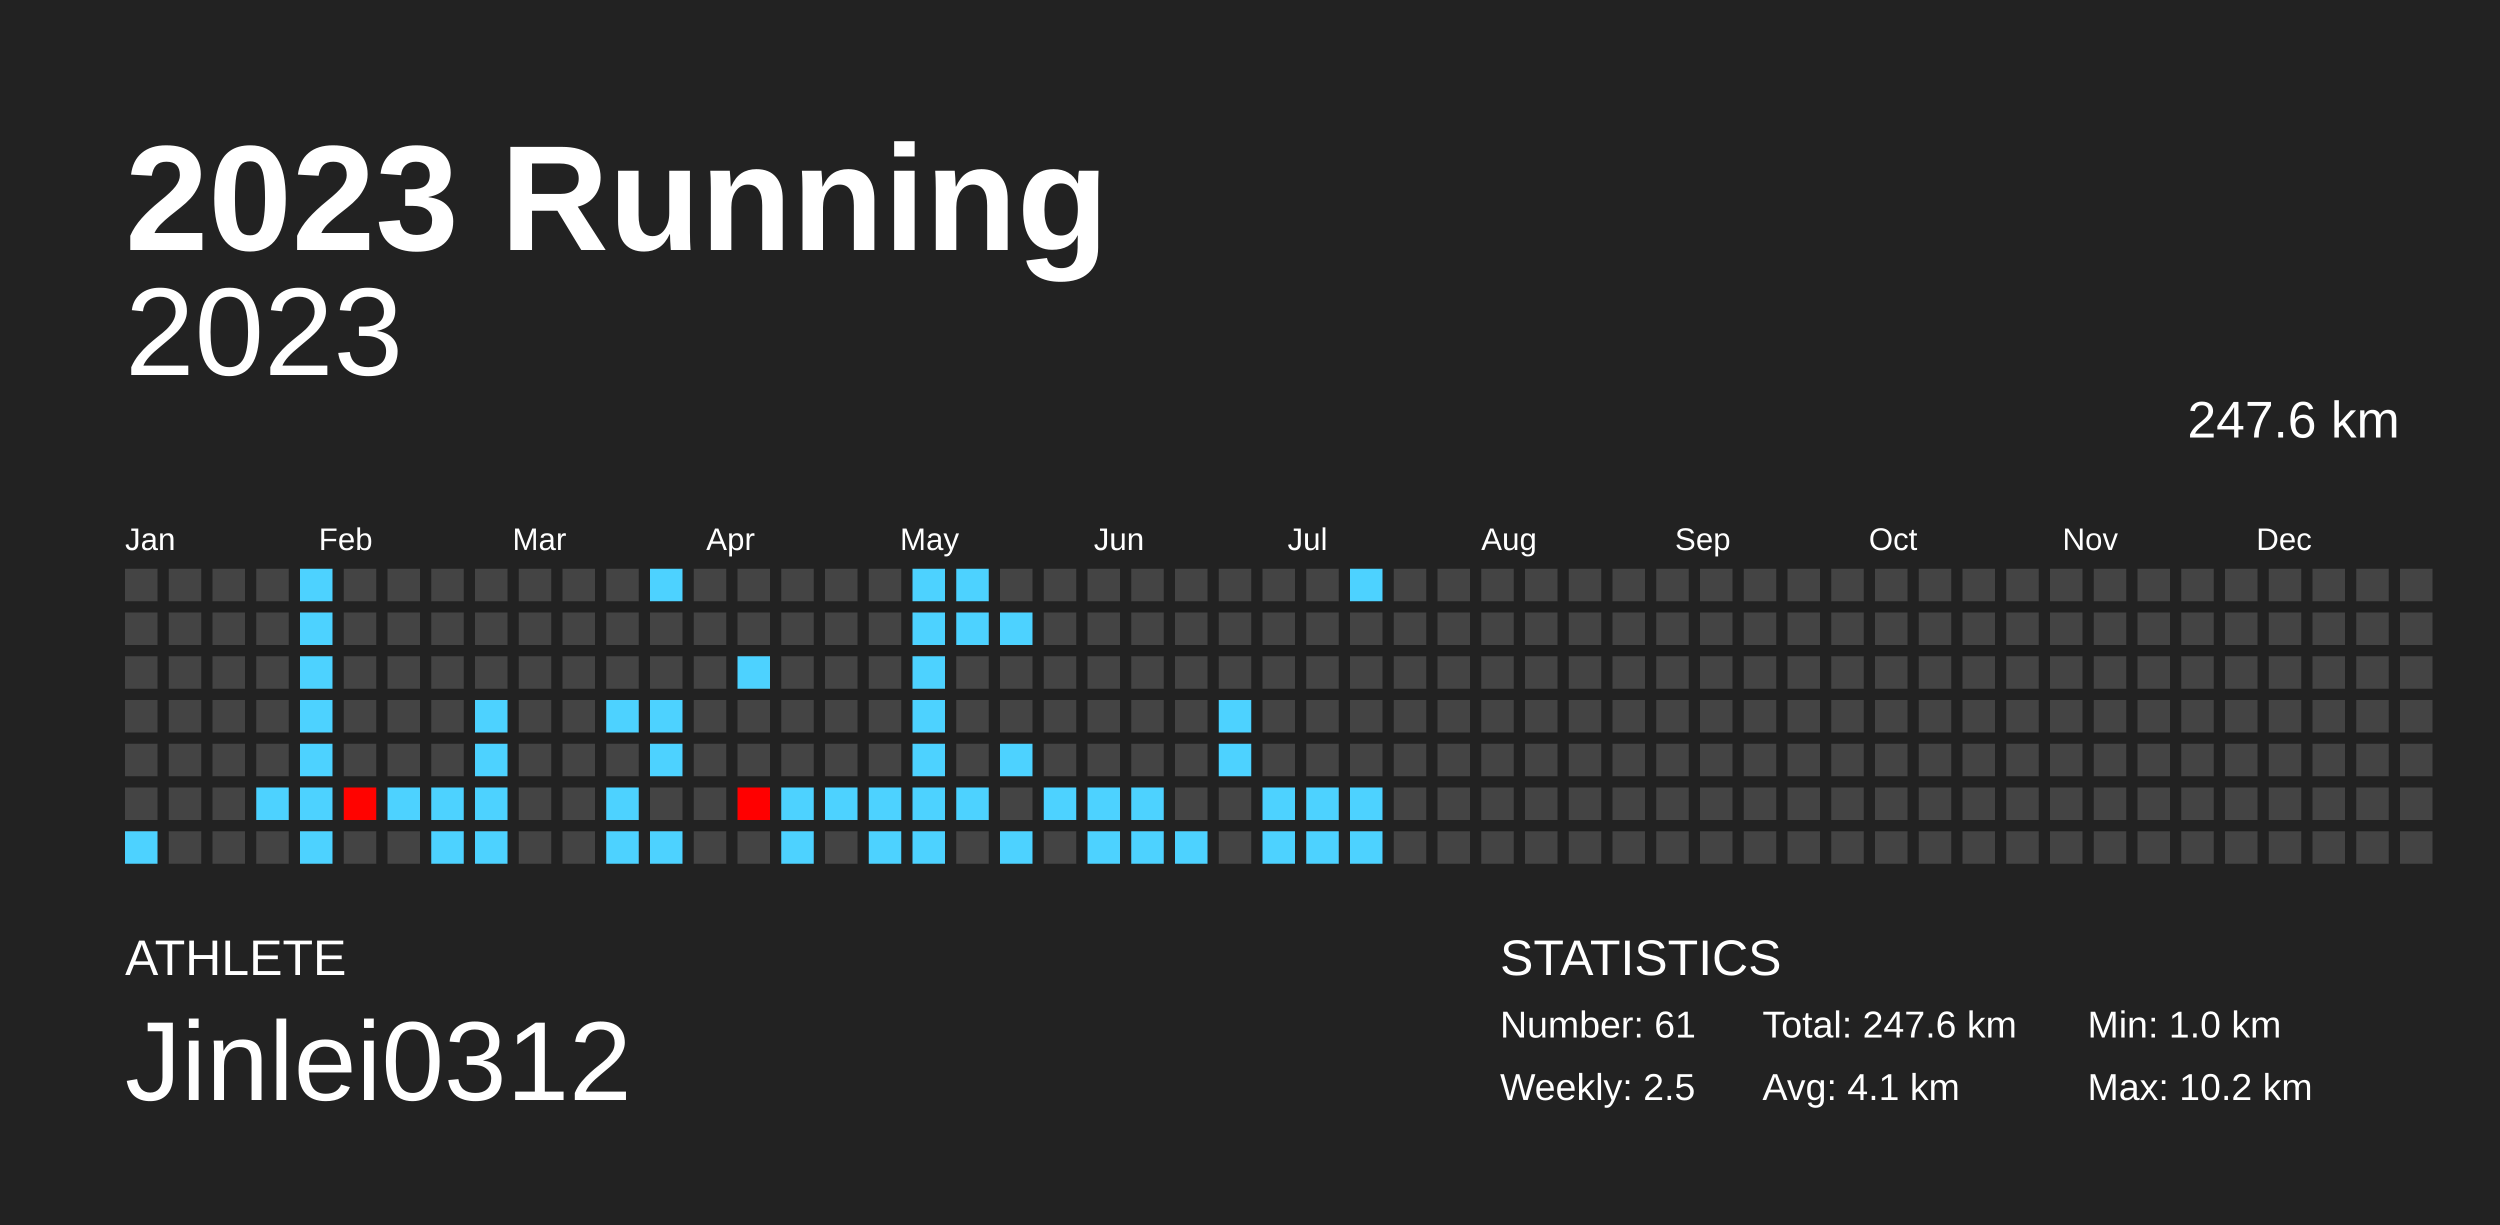
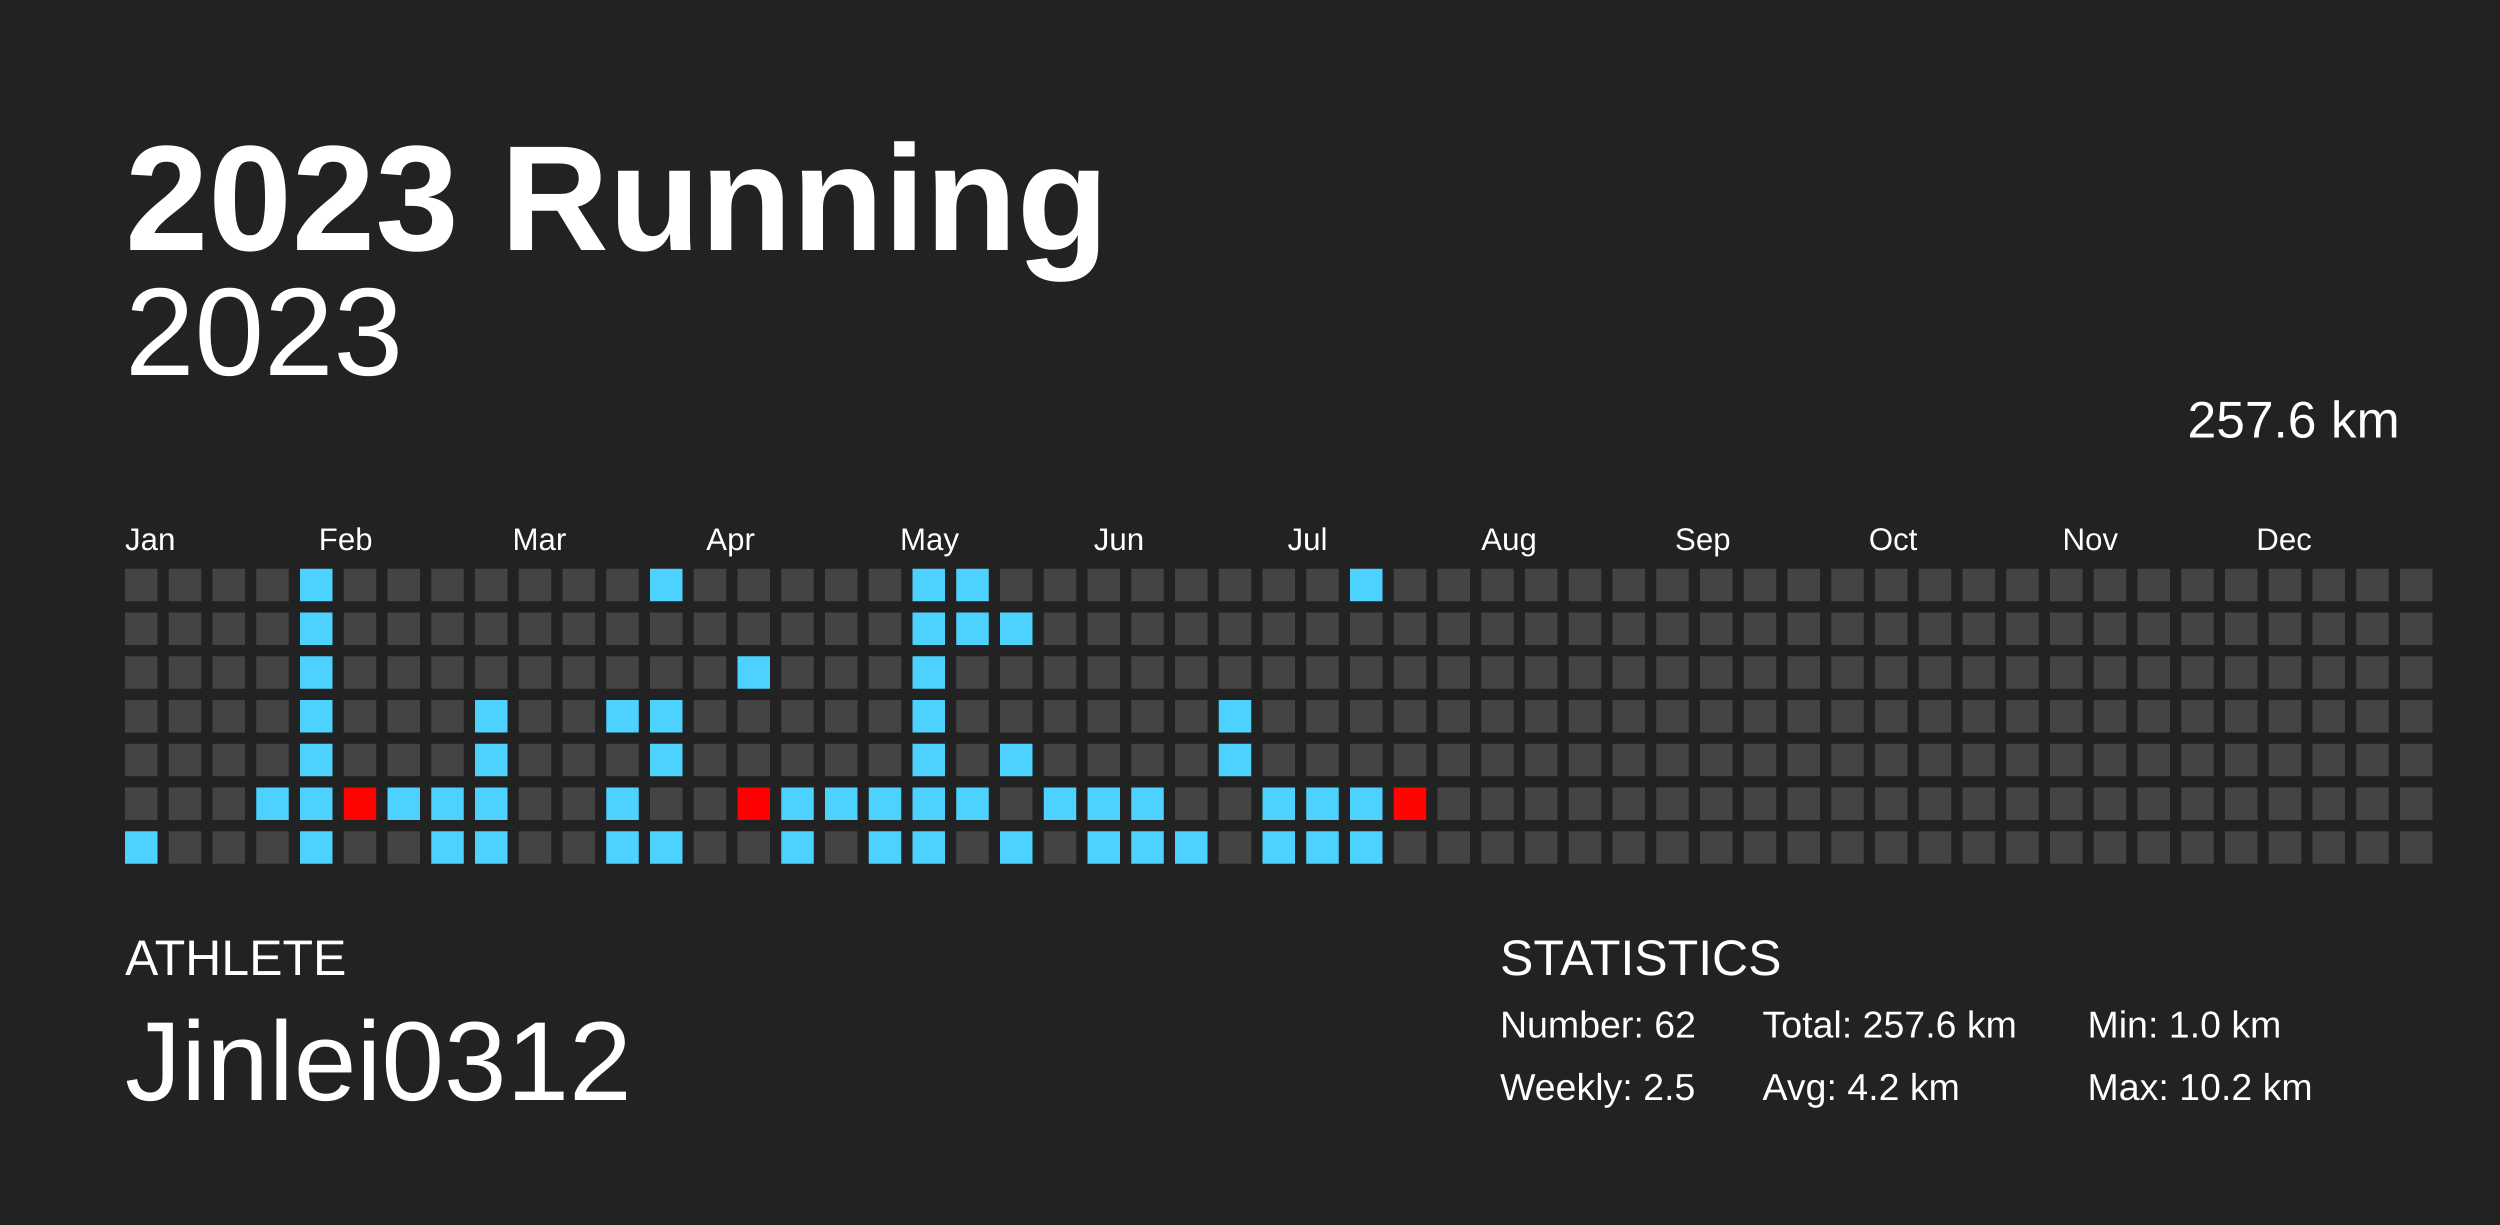
<svg xmlns="http://www.w3.org/2000/svg" baseProfile="full" height="98mm" version="1.1" viewBox="0,0,200,98" width="200mm">
  <defs />
  <rect fill="#222222" height="98" width="200" x="0" y="0" />
  <text fill="#FFFFFF" style="font-size:12px; font-family:Arial; font-weight:bold;" x="10" y="20">2023 Running</text>
  <text fill="#FFFFFF" style="font-size:4px; font-family:Arial" x="10" y="78">ATHLETE</text>
  <text fill="#FFFFFF" style="font-size:9px; font-family:Arial" x="10" y="88">Jinlei0312</text>
  <text fill="#FFFFFF" style="font-size:4px; font-family:Arial" x="120" y="78">STATISTICS</text>
-   <text fill="#FFFFFF" style="font-size:3px; font-family:Arial" x="120" y="83">Number: 61</text>
+   <text fill="#FFFFFF" style="font-size:3px; font-family:Arial" x="120" y="83">Number: 62</text>
  <text fill="#FFFFFF" style="font-size:3px; font-family:Arial" x="120" y="88">Weekly: 2.5</text>
-   <text fill="#FFFFFF" style="font-size:3px; font-family:Arial" x="141" y="83">Total: 247.6 km</text>
-   <text fill="#FFFFFF" style="font-size:3px; font-family:Arial" x="141" y="88">Avg: 4.1 km</text>
+   <text fill="#FFFFFF" style="font-size:3px; font-family:Arial" x="141" y="83">Total: 257.6 km</text>
+   <text fill="#FFFFFF" style="font-size:3px; font-family:Arial" x="141" y="88">Avg: 4.2 km</text>
  <text fill="#FFFFFF" style="font-size:3px; font-family:Arial" x="167" y="83">Min: 1.0 km</text>
  <text fill="#FFFFFF" style="font-size:3px; font-family:Arial" x="167" y="88">Max: 10.2 km</text>
  <text alignment-baseline="hanging" fill="#FFFFFF" style="font-size:10.0px; font-family:Arial;" x="10" y="30">2023</text>
-   <text alignment-baseline="hanging" fill="#FFFFFF" style="font-size:4.125px; font-family:Arial;" x="175" y="35">247.6 km</text>
+   <text alignment-baseline="hanging" fill="#FFFFFF" style="font-size:4.125px; font-family:Arial;" x="175" y="35">257.6 km</text>
  <text fill="#FFFFFF" style="font-size:2.5px; font-family:Arial" x="10.0" y="44">Jan</text>
  <text fill="#FFFFFF" style="font-size:2.5px; font-family:Arial" x="25.5" y="44">Feb</text>
  <text fill="#FFFFFF" style="font-size:2.5px; font-family:Arial" x="41.0" y="44">Mar</text>
  <text fill="#FFFFFF" style="font-size:2.5px; font-family:Arial" x="56.5" y="44">Apr</text>
  <text fill="#FFFFFF" style="font-size:2.5px; font-family:Arial" x="72.0" y="44">May</text>
  <text fill="#FFFFFF" style="font-size:2.5px; font-family:Arial" x="87.5" y="44">Jun</text>
  <text fill="#FFFFFF" style="font-size:2.5px; font-family:Arial" x="103.0" y="44">Jul</text>
  <text fill="#FFFFFF" style="font-size:2.5px; font-family:Arial" x="118.5" y="44">Aug</text>
  <text fill="#FFFFFF" style="font-size:2.5px; font-family:Arial" x="134.0" y="44">Sep</text>
  <text fill="#FFFFFF" style="font-size:2.5px; font-family:Arial" x="149.5" y="44">Oct</text>
  <text fill="#FFFFFF" style="font-size:2.5px; font-family:Arial" x="165.0" y="44">Nov</text>
  <text fill="#FFFFFF" style="font-size:2.5px; font-family:Arial" x="180.5" y="44">Dec</text>
  <rect fill="#444444" height="2.6" width="2.6" x="10.0" y="45.5" />
  <rect fill="#444444" height="2.6" width="2.6" x="10.0" y="49.0" />
  <rect fill="#444444" height="2.6" width="2.6" x="10.0" y="52.5" />
  <rect fill="#444444" height="2.6" width="2.6" x="10.0" y="56.0" />
  <rect fill="#444444" height="2.6" width="2.6" x="10.0" y="59.5" />
  <rect fill="#444444" height="2.6" width="2.6" x="10.0" y="63.0" />
  <rect fill="#4dd2ff" height="2.6" width="2.6" x="10.0" y="66.5" />
  <rect fill="#444444" height="2.6" width="2.6" x="13.5" y="45.5" />
  <rect fill="#444444" height="2.6" width="2.6" x="13.5" y="49.0" />
  <rect fill="#444444" height="2.6" width="2.6" x="13.5" y="52.5" />
  <rect fill="#444444" height="2.6" width="2.6" x="13.5" y="56.0" />
  <rect fill="#444444" height="2.6" width="2.6" x="13.5" y="59.5" />
  <rect fill="#444444" height="2.6" width="2.6" x="13.5" y="63.0" />
  <rect fill="#444444" height="2.6" width="2.6" x="13.5" y="66.5" />
  <rect fill="#444444" height="2.6" width="2.6" x="17.0" y="45.5" />
  <rect fill="#444444" height="2.6" width="2.6" x="17.0" y="49.0" />
  <rect fill="#444444" height="2.6" width="2.6" x="17.0" y="52.5" />
  <rect fill="#444444" height="2.6" width="2.6" x="17.0" y="56.0" />
  <rect fill="#444444" height="2.6" width="2.6" x="17.0" y="59.5" />
  <rect fill="#444444" height="2.6" width="2.6" x="17.0" y="63.0" />
  <rect fill="#444444" height="2.6" width="2.6" x="17.0" y="66.5" />
  <rect fill="#444444" height="2.6" width="2.6" x="20.5" y="45.5" />
  <rect fill="#444444" height="2.6" width="2.6" x="20.5" y="49.0" />
  <rect fill="#444444" height="2.6" width="2.6" x="20.5" y="52.5" />
  <rect fill="#444444" height="2.6" width="2.6" x="20.5" y="56.0" />
  <rect fill="#444444" height="2.6" width="2.6" x="20.5" y="59.5" />
  <rect fill="#4dd2ff" height="2.6" width="2.6" x="20.5" y="63.0" />
  <rect fill="#444444" height="2.6" width="2.6" x="20.5" y="66.5" />
  <rect fill="#4dd2ff" height="2.6" width="2.6" x="24.0" y="45.5" />
  <rect fill="#4dd2ff" height="2.6" width="2.6" x="24.0" y="49.0" />
  <rect fill="#4dd2ff" height="2.6" width="2.6" x="24.0" y="52.5" />
  <rect fill="#4dd2ff" height="2.6" width="2.6" x="24.0" y="56.0" />
  <rect fill="#4dd2ff" height="2.6" width="2.6" x="24.0" y="59.5" />
  <rect fill="#4dd2ff" height="2.6" width="2.6" x="24.0" y="63.0" />
  <rect fill="#4dd2ff" height="2.6" width="2.6" x="24.0" y="66.5" />
  <rect fill="#444444" height="2.6" width="2.6" x="27.5" y="45.5" />
  <rect fill="#444444" height="2.6" width="2.6" x="27.5" y="49.0" />
  <rect fill="#444444" height="2.6" width="2.6" x="27.5" y="52.5" />
  <rect fill="#444444" height="2.6" width="2.6" x="27.5" y="56.0" />
  <rect fill="#444444" height="2.6" width="2.6" x="27.5" y="59.5" />
  <rect fill="#ff0300" height="2.6" width="2.6" x="27.5" y="63.0" />
  <rect fill="#444444" height="2.6" width="2.6" x="27.5" y="66.5" />
  <rect fill="#444444" height="2.6" width="2.6" x="31.0" y="45.5" />
  <rect fill="#444444" height="2.6" width="2.6" x="31.0" y="49.0" />
  <rect fill="#444444" height="2.6" width="2.6" x="31.0" y="52.5" />
  <rect fill="#444444" height="2.6" width="2.6" x="31.0" y="56.0" />
  <rect fill="#444444" height="2.6" width="2.6" x="31.0" y="59.5" />
  <rect fill="#4dd2ff" height="2.6" width="2.6" x="31.0" y="63.0" />
  <rect fill="#444444" height="2.6" width="2.6" x="31.0" y="66.5" />
  <rect fill="#444444" height="2.6" width="2.6" x="34.5" y="45.5" />
  <rect fill="#444444" height="2.6" width="2.6" x="34.5" y="49.0" />
  <rect fill="#444444" height="2.6" width="2.6" x="34.5" y="52.5" />
  <rect fill="#444444" height="2.6" width="2.6" x="34.5" y="56.0" />
  <rect fill="#444444" height="2.6" width="2.6" x="34.5" y="59.5" />
  <rect fill="#4dd2ff" height="2.6" width="2.6" x="34.5" y="63.0" />
  <rect fill="#4dd2ff" height="2.6" width="2.6" x="34.5" y="66.5" />
  <rect fill="#444444" height="2.6" width="2.6" x="38.0" y="45.5" />
  <rect fill="#444444" height="2.6" width="2.6" x="38.0" y="49.0" />
  <rect fill="#444444" height="2.6" width="2.6" x="38.0" y="52.5" />
  <rect fill="#4dd2ff" height="2.6" width="2.6" x="38.0" y="56.0" />
  <rect fill="#4dd2ff" height="2.6" width="2.6" x="38.0" y="59.5" />
  <rect fill="#4dd2ff" height="2.6" width="2.6" x="38.0" y="63.0" />
  <rect fill="#4dd2ff" height="2.6" width="2.6" x="38.0" y="66.5" />
  <rect fill="#444444" height="2.6" width="2.6" x="41.5" y="45.5" />
  <rect fill="#444444" height="2.6" width="2.6" x="41.5" y="49.0" />
  <rect fill="#444444" height="2.6" width="2.6" x="41.5" y="52.5" />
  <rect fill="#444444" height="2.6" width="2.6" x="41.5" y="56.0" />
  <rect fill="#444444" height="2.6" width="2.6" x="41.5" y="59.5" />
  <rect fill="#444444" height="2.6" width="2.6" x="41.5" y="63.0" />
  <rect fill="#444444" height="2.6" width="2.6" x="41.5" y="66.5" />
  <rect fill="#444444" height="2.6" width="2.6" x="45.0" y="45.5" />
  <rect fill="#444444" height="2.6" width="2.6" x="45.0" y="49.0" />
  <rect fill="#444444" height="2.6" width="2.6" x="45.0" y="52.5" />
  <rect fill="#444444" height="2.6" width="2.6" x="45.0" y="56.0" />
  <rect fill="#444444" height="2.6" width="2.6" x="45.0" y="59.5" />
  <rect fill="#444444" height="2.6" width="2.6" x="45.0" y="63.0" />
  <rect fill="#444444" height="2.6" width="2.6" x="45.0" y="66.5" />
  <rect fill="#444444" height="2.6" width="2.6" x="48.5" y="45.5" />
  <rect fill="#444444" height="2.6" width="2.6" x="48.5" y="49.0" />
  <rect fill="#444444" height="2.6" width="2.6" x="48.5" y="52.5" />
  <rect fill="#4dd2ff" height="2.6" width="2.6" x="48.5" y="56.0" />
  <rect fill="#444444" height="2.6" width="2.6" x="48.5" y="59.5" />
  <rect fill="#4dd2ff" height="2.6" width="2.6" x="48.5" y="63.0" />
  <rect fill="#4dd2ff" height="2.6" width="2.6" x="48.5" y="66.5" />
  <rect fill="#4dd2ff" height="2.6" width="2.6" x="52.0" y="45.5" />
  <rect fill="#444444" height="2.6" width="2.6" x="52.0" y="49.0" />
  <rect fill="#444444" height="2.6" width="2.6" x="52.0" y="52.5" />
  <rect fill="#4dd2ff" height="2.6" width="2.6" x="52.0" y="56.0" />
  <rect fill="#4dd2ff" height="2.6" width="2.6" x="52.0" y="59.5" />
  <rect fill="#444444" height="2.6" width="2.6" x="52.0" y="63.0" />
  <rect fill="#4dd2ff" height="2.6" width="2.6" x="52.0" y="66.5" />
  <rect fill="#444444" height="2.6" width="2.6" x="55.5" y="45.5" />
  <rect fill="#444444" height="2.6" width="2.6" x="55.5" y="49.0" />
  <rect fill="#444444" height="2.6" width="2.6" x="55.5" y="52.5" />
  <rect fill="#444444" height="2.6" width="2.6" x="55.5" y="56.0" />
  <rect fill="#444444" height="2.6" width="2.6" x="55.5" y="59.5" />
  <rect fill="#444444" height="2.6" width="2.6" x="55.5" y="63.0" />
  <rect fill="#444444" height="2.6" width="2.6" x="55.5" y="66.5" />
  <rect fill="#444444" height="2.6" width="2.6" x="59.0" y="45.5" />
  <rect fill="#444444" height="2.6" width="2.6" x="59.0" y="49.0" />
  <rect fill="#4dd2ff" height="2.6" width="2.6" x="59.0" y="52.5" />
  <rect fill="#444444" height="2.6" width="2.6" x="59.0" y="56.0" />
  <rect fill="#444444" height="2.6" width="2.6" x="59.0" y="59.5" />
  <rect fill="#ff0000" height="2.6" width="2.6" x="59.0" y="63.0" />
  <rect fill="#444444" height="2.6" width="2.6" x="59.0" y="66.5" />
  <rect fill="#444444" height="2.6" width="2.6" x="62.5" y="45.5" />
  <rect fill="#444444" height="2.6" width="2.6" x="62.5" y="49.0" />
  <rect fill="#444444" height="2.6" width="2.6" x="62.5" y="52.5" />
  <rect fill="#444444" height="2.6" width="2.6" x="62.5" y="56.0" />
  <rect fill="#444444" height="2.6" width="2.6" x="62.5" y="59.5" />
  <rect fill="#4dd2ff" height="2.6" width="2.6" x="62.5" y="63.0" />
  <rect fill="#4dd2ff" height="2.6" width="2.6" x="62.5" y="66.5" />
  <rect fill="#444444" height="2.6" width="2.6" x="66.0" y="45.5" />
  <rect fill="#444444" height="2.6" width="2.6" x="66.0" y="49.0" />
  <rect fill="#444444" height="2.6" width="2.6" x="66.0" y="52.5" />
  <rect fill="#444444" height="2.6" width="2.6" x="66.0" y="56.0" />
  <rect fill="#444444" height="2.6" width="2.6" x="66.0" y="59.5" />
  <rect fill="#4dd2ff" height="2.6" width="2.6" x="66.0" y="63.0" />
  <rect fill="#444444" height="2.6" width="2.6" x="66.0" y="66.5" />
  <rect fill="#444444" height="2.6" width="2.6" x="69.5" y="45.5" />
  <rect fill="#444444" height="2.6" width="2.6" x="69.5" y="49.0" />
  <rect fill="#444444" height="2.6" width="2.6" x="69.5" y="52.5" />
  <rect fill="#444444" height="2.6" width="2.6" x="69.5" y="56.0" />
  <rect fill="#444444" height="2.6" width="2.6" x="69.5" y="59.5" />
  <rect fill="#4dd2ff" height="2.6" width="2.6" x="69.5" y="63.0" />
  <rect fill="#4dd2ff" height="2.6" width="2.6" x="69.5" y="66.5" />
  <rect fill="#4dd2ff" height="2.6" width="2.6" x="73.0" y="45.5" />
  <rect fill="#4dd2ff" height="2.6" width="2.6" x="73.0" y="49.0" />
  <rect fill="#4dd2ff" height="2.6" width="2.6" x="73.0" y="52.5" />
  <rect fill="#4dd2ff" height="2.6" width="2.6" x="73.0" y="56.0" />
  <rect fill="#4dd2ff" height="2.6" width="2.6" x="73.0" y="59.5" />
  <rect fill="#4dd2ff" height="2.6" width="2.6" x="73.0" y="63.0" />
  <rect fill="#4dd2ff" height="2.6" width="2.6" x="73.0" y="66.5" />
  <rect fill="#4dd2ff" height="2.6" width="2.6" x="76.5" y="45.5" />
  <rect fill="#4dd2ff" height="2.6" width="2.6" x="76.5" y="49.0" />
  <rect fill="#444444" height="2.6" width="2.6" x="76.5" y="52.5" />
  <rect fill="#444444" height="2.6" width="2.6" x="76.5" y="56.0" />
  <rect fill="#444444" height="2.6" width="2.6" x="76.5" y="59.5" />
  <rect fill="#4dd2ff" height="2.6" width="2.6" x="76.5" y="63.0" />
  <rect fill="#444444" height="2.6" width="2.6" x="76.5" y="66.5" />
  <rect fill="#444444" height="2.6" width="2.6" x="80.0" y="45.5" />
  <rect fill="#4dd2ff" height="2.6" width="2.6" x="80.0" y="49.0" />
  <rect fill="#444444" height="2.6" width="2.6" x="80.0" y="52.5" />
  <rect fill="#444444" height="2.6" width="2.6" x="80.0" y="56.0" />
  <rect fill="#4dd2ff" height="2.6" width="2.6" x="80.0" y="59.5" />
  <rect fill="#444444" height="2.6" width="2.6" x="80.0" y="63.0" />
  <rect fill="#4dd2ff" height="2.6" width="2.6" x="80.0" y="66.5" />
  <rect fill="#444444" height="2.6" width="2.6" x="83.5" y="45.5" />
  <rect fill="#444444" height="2.6" width="2.6" x="83.5" y="49.0" />
  <rect fill="#444444" height="2.6" width="2.6" x="83.5" y="52.5" />
  <rect fill="#444444" height="2.6" width="2.6" x="83.5" y="56.0" />
  <rect fill="#444444" height="2.6" width="2.6" x="83.5" y="59.5" />
  <rect fill="#4dd2ff" height="2.6" width="2.6" x="83.5" y="63.0" />
  <rect fill="#444444" height="2.6" width="2.6" x="83.5" y="66.5" />
  <rect fill="#444444" height="2.6" width="2.6" x="87.0" y="45.5" />
  <rect fill="#444444" height="2.6" width="2.6" x="87.0" y="49.0" />
  <rect fill="#444444" height="2.6" width="2.6" x="87.0" y="52.5" />
  <rect fill="#444444" height="2.6" width="2.6" x="87.0" y="56.0" />
  <rect fill="#444444" height="2.6" width="2.6" x="87.0" y="59.5" />
  <rect fill="#4dd2ff" height="2.6" width="2.6" x="87.0" y="63.0" />
  <rect fill="#4dd2ff" height="2.6" width="2.6" x="87.0" y="66.5" />
  <rect fill="#444444" height="2.6" width="2.6" x="90.5" y="45.5" />
  <rect fill="#444444" height="2.6" width="2.6" x="90.5" y="49.0" />
  <rect fill="#444444" height="2.6" width="2.6" x="90.5" y="52.5" />
  <rect fill="#444444" height="2.6" width="2.6" x="90.5" y="56.0" />
  <rect fill="#444444" height="2.6" width="2.6" x="90.5" y="59.5" />
  <rect fill="#4dd2ff" height="2.6" width="2.6" x="90.5" y="63.0" />
  <rect fill="#4dd2ff" height="2.6" width="2.6" x="90.5" y="66.5" />
  <rect fill="#444444" height="2.6" width="2.6" x="94.0" y="45.5" />
  <rect fill="#444444" height="2.6" width="2.6" x="94.0" y="49.0" />
  <rect fill="#444444" height="2.6" width="2.6" x="94.0" y="52.5" />
  <rect fill="#444444" height="2.6" width="2.6" x="94.0" y="56.0" />
  <rect fill="#444444" height="2.6" width="2.6" x="94.0" y="59.5" />
  <rect fill="#444444" height="2.6" width="2.6" x="94.0" y="63.0" />
  <rect fill="#4dd2ff" height="2.6" width="2.6" x="94.0" y="66.5" />
  <rect fill="#444444" height="2.6" width="2.6" x="97.5" y="45.5" />
  <rect fill="#444444" height="2.6" width="2.6" x="97.5" y="49.0" />
  <rect fill="#444444" height="2.6" width="2.6" x="97.5" y="52.5" />
  <rect fill="#4dd2ff" height="2.6" width="2.6" x="97.5" y="56.0" />
  <rect fill="#4dd2ff" height="2.6" width="2.6" x="97.5" y="59.5" />
  <rect fill="#444444" height="2.6" width="2.6" x="97.5" y="63.0" />
  <rect fill="#444444" height="2.6" width="2.6" x="97.5" y="66.5" />
  <rect fill="#444444" height="2.6" width="2.6" x="101.0" y="45.5" />
  <rect fill="#444444" height="2.6" width="2.6" x="101.0" y="49.0" />
  <rect fill="#444444" height="2.6" width="2.6" x="101.0" y="52.5" />
  <rect fill="#444444" height="2.6" width="2.6" x="101.0" y="56.0" />
  <rect fill="#444444" height="2.6" width="2.6" x="101.0" y="59.5" />
  <rect fill="#4dd2ff" height="2.6" width="2.6" x="101.0" y="63.0" />
  <rect fill="#4dd2ff" height="2.6" width="2.6" x="101.0" y="66.5" />
  <rect fill="#444444" height="2.6" width="2.6" x="104.5" y="45.5" />
  <rect fill="#444444" height="2.6" width="2.6" x="104.5" y="49.0" />
  <rect fill="#444444" height="2.6" width="2.6" x="104.5" y="52.5" />
  <rect fill="#444444" height="2.6" width="2.6" x="104.5" y="56.0" />
  <rect fill="#444444" height="2.6" width="2.6" x="104.5" y="59.5" />
  <rect fill="#4dd2ff" height="2.6" width="2.6" x="104.5" y="63.0" />
  <rect fill="#4dd2ff" height="2.6" width="2.6" x="104.5" y="66.5" />
  <rect fill="#4dd2ff" height="2.6" width="2.6" x="108.0" y="45.5" />
  <rect fill="#444444" height="2.6" width="2.6" x="108.0" y="49.0" />
  <rect fill="#444444" height="2.6" width="2.6" x="108.0" y="52.5" />
  <rect fill="#444444" height="2.6" width="2.6" x="108.0" y="56.0" />
  <rect fill="#444444" height="2.6" width="2.6" x="108.0" y="59.5" />
  <rect fill="#4dd2ff" height="2.6" width="2.6" x="108.0" y="63.0" />
  <rect fill="#4dd2ff" height="2.6" width="2.6" x="108.0" y="66.5" />
  <rect fill="#444444" height="2.6" width="2.6" x="111.5" y="45.5" />
  <rect fill="#444444" height="2.6" width="2.6" x="111.5" y="49.0" />
  <rect fill="#444444" height="2.6" width="2.6" x="111.5" y="52.5" />
  <rect fill="#444444" height="2.6" width="2.6" x="111.5" y="56.0" />
  <rect fill="#444444" height="2.6" width="2.6" x="111.5" y="59.5" />
-   <rect fill="#444444" height="2.6" width="2.6" x="111.5" y="63.0" />
+   <rect fill="#ff0400" height="2.6" width="2.6" x="111.5" y="63.0" />
  <rect fill="#444444" height="2.6" width="2.6" x="111.5" y="66.5" />
  <rect fill="#444444" height="2.6" width="2.6" x="115.0" y="45.5" />
  <rect fill="#444444" height="2.6" width="2.6" x="115.0" y="49.0" />
  <rect fill="#444444" height="2.6" width="2.6" x="115.0" y="52.5" />
  <rect fill="#444444" height="2.6" width="2.6" x="115.0" y="56.0" />
  <rect fill="#444444" height="2.6" width="2.6" x="115.0" y="59.5" />
  <rect fill="#444444" height="2.6" width="2.6" x="115.0" y="63.0" />
  <rect fill="#444444" height="2.6" width="2.6" x="115.0" y="66.5" />
  <rect fill="#444444" height="2.6" width="2.6" x="118.5" y="45.5" />
  <rect fill="#444444" height="2.6" width="2.6" x="118.5" y="49.0" />
  <rect fill="#444444" height="2.6" width="2.6" x="118.5" y="52.5" />
  <rect fill="#444444" height="2.6" width="2.6" x="118.5" y="56.0" />
  <rect fill="#444444" height="2.6" width="2.6" x="118.5" y="59.5" />
  <rect fill="#444444" height="2.6" width="2.6" x="118.5" y="63.0" />
  <rect fill="#444444" height="2.6" width="2.6" x="118.5" y="66.5" />
  <rect fill="#444444" height="2.6" width="2.6" x="122.0" y="45.5" />
  <rect fill="#444444" height="2.6" width="2.6" x="122.0" y="49.0" />
  <rect fill="#444444" height="2.6" width="2.6" x="122.0" y="52.5" />
  <rect fill="#444444" height="2.6" width="2.6" x="122.0" y="56.0" />
  <rect fill="#444444" height="2.6" width="2.6" x="122.0" y="59.5" />
  <rect fill="#444444" height="2.6" width="2.6" x="122.0" y="63.0" />
  <rect fill="#444444" height="2.6" width="2.6" x="122.0" y="66.5" />
  <rect fill="#444444" height="2.6" width="2.6" x="125.5" y="45.5" />
  <rect fill="#444444" height="2.6" width="2.6" x="125.5" y="49.0" />
  <rect fill="#444444" height="2.6" width="2.6" x="125.5" y="52.5" />
  <rect fill="#444444" height="2.6" width="2.6" x="125.5" y="56.0" />
  <rect fill="#444444" height="2.6" width="2.6" x="125.5" y="59.5" />
  <rect fill="#444444" height="2.6" width="2.6" x="125.5" y="63.0" />
  <rect fill="#444444" height="2.6" width="2.6" x="125.5" y="66.5" />
  <rect fill="#444444" height="2.6" width="2.6" x="129.0" y="45.5" />
  <rect fill="#444444" height="2.6" width="2.6" x="129.0" y="49.0" />
  <rect fill="#444444" height="2.6" width="2.6" x="129.0" y="52.5" />
  <rect fill="#444444" height="2.6" width="2.6" x="129.0" y="56.0" />
  <rect fill="#444444" height="2.6" width="2.6" x="129.0" y="59.5" />
  <rect fill="#444444" height="2.6" width="2.6" x="129.0" y="63.0" />
  <rect fill="#444444" height="2.6" width="2.6" x="129.0" y="66.5" />
  <rect fill="#444444" height="2.6" width="2.6" x="132.5" y="45.5" />
  <rect fill="#444444" height="2.6" width="2.6" x="132.5" y="49.0" />
  <rect fill="#444444" height="2.6" width="2.6" x="132.5" y="52.5" />
  <rect fill="#444444" height="2.6" width="2.6" x="132.5" y="56.0" />
  <rect fill="#444444" height="2.6" width="2.6" x="132.5" y="59.5" />
  <rect fill="#444444" height="2.6" width="2.6" x="132.5" y="63.0" />
  <rect fill="#444444" height="2.6" width="2.6" x="132.5" y="66.5" />
  <rect fill="#444444" height="2.6" width="2.6" x="136.0" y="45.5" />
  <rect fill="#444444" height="2.6" width="2.6" x="136.0" y="49.0" />
  <rect fill="#444444" height="2.6" width="2.6" x="136.0" y="52.5" />
  <rect fill="#444444" height="2.6" width="2.6" x="136.0" y="56.0" />
  <rect fill="#444444" height="2.6" width="2.6" x="136.0" y="59.5" />
  <rect fill="#444444" height="2.6" width="2.6" x="136.0" y="63.0" />
  <rect fill="#444444" height="2.6" width="2.6" x="136.0" y="66.5" />
  <rect fill="#444444" height="2.6" width="2.6" x="139.5" y="45.5" />
  <rect fill="#444444" height="2.6" width="2.6" x="139.5" y="49.0" />
  <rect fill="#444444" height="2.6" width="2.6" x="139.5" y="52.5" />
  <rect fill="#444444" height="2.6" width="2.6" x="139.5" y="56.0" />
  <rect fill="#444444" height="2.6" width="2.6" x="139.5" y="59.5" />
  <rect fill="#444444" height="2.6" width="2.6" x="139.5" y="63.0" />
  <rect fill="#444444" height="2.6" width="2.6" x="139.5" y="66.5" />
  <rect fill="#444444" height="2.6" width="2.6" x="143.0" y="45.5" />
  <rect fill="#444444" height="2.6" width="2.6" x="143.0" y="49.0" />
  <rect fill="#444444" height="2.6" width="2.6" x="143.0" y="52.5" />
  <rect fill="#444444" height="2.6" width="2.6" x="143.0" y="56.0" />
  <rect fill="#444444" height="2.6" width="2.6" x="143.0" y="59.5" />
  <rect fill="#444444" height="2.6" width="2.6" x="143.0" y="63.0" />
  <rect fill="#444444" height="2.6" width="2.6" x="143.0" y="66.5" />
  <rect fill="#444444" height="2.6" width="2.6" x="146.5" y="45.5" />
  <rect fill="#444444" height="2.6" width="2.6" x="146.5" y="49.0" />
  <rect fill="#444444" height="2.6" width="2.6" x="146.5" y="52.5" />
  <rect fill="#444444" height="2.6" width="2.6" x="146.5" y="56.0" />
  <rect fill="#444444" height="2.6" width="2.6" x="146.5" y="59.5" />
  <rect fill="#444444" height="2.6" width="2.6" x="146.5" y="63.0" />
  <rect fill="#444444" height="2.6" width="2.6" x="146.5" y="66.5" />
  <rect fill="#444444" height="2.6" width="2.6" x="150.0" y="45.5" />
  <rect fill="#444444" height="2.6" width="2.6" x="150.0" y="49.0" />
  <rect fill="#444444" height="2.6" width="2.6" x="150.0" y="52.5" />
  <rect fill="#444444" height="2.6" width="2.6" x="150.0" y="56.0" />
  <rect fill="#444444" height="2.6" width="2.6" x="150.0" y="59.5" />
  <rect fill="#444444" height="2.6" width="2.6" x="150.0" y="63.0" />
  <rect fill="#444444" height="2.6" width="2.6" x="150.0" y="66.5" />
  <rect fill="#444444" height="2.6" width="2.6" x="153.5" y="45.5" />
  <rect fill="#444444" height="2.6" width="2.6" x="153.5" y="49.0" />
  <rect fill="#444444" height="2.6" width="2.6" x="153.5" y="52.5" />
  <rect fill="#444444" height="2.6" width="2.6" x="153.5" y="56.0" />
  <rect fill="#444444" height="2.6" width="2.6" x="153.5" y="59.5" />
  <rect fill="#444444" height="2.6" width="2.6" x="153.5" y="63.0" />
  <rect fill="#444444" height="2.6" width="2.6" x="153.5" y="66.5" />
  <rect fill="#444444" height="2.6" width="2.6" x="157.0" y="45.5" />
  <rect fill="#444444" height="2.6" width="2.6" x="157.0" y="49.0" />
  <rect fill="#444444" height="2.6" width="2.6" x="157.0" y="52.5" />
  <rect fill="#444444" height="2.6" width="2.6" x="157.0" y="56.0" />
  <rect fill="#444444" height="2.6" width="2.6" x="157.0" y="59.5" />
  <rect fill="#444444" height="2.6" width="2.6" x="157.0" y="63.0" />
  <rect fill="#444444" height="2.6" width="2.6" x="157.0" y="66.5" />
  <rect fill="#444444" height="2.6" width="2.6" x="160.5" y="45.5" />
  <rect fill="#444444" height="2.6" width="2.6" x="160.5" y="49.0" />
  <rect fill="#444444" height="2.6" width="2.6" x="160.5" y="52.5" />
  <rect fill="#444444" height="2.6" width="2.6" x="160.5" y="56.0" />
  <rect fill="#444444" height="2.6" width="2.6" x="160.5" y="59.5" />
  <rect fill="#444444" height="2.6" width="2.6" x="160.5" y="63.0" />
  <rect fill="#444444" height="2.6" width="2.6" x="160.5" y="66.5" />
  <rect fill="#444444" height="2.6" width="2.6" x="164.0" y="45.5" />
  <rect fill="#444444" height="2.6" width="2.6" x="164.0" y="49.0" />
  <rect fill="#444444" height="2.6" width="2.6" x="164.0" y="52.5" />
  <rect fill="#444444" height="2.6" width="2.6" x="164.0" y="56.0" />
  <rect fill="#444444" height="2.6" width="2.6" x="164.0" y="59.5" />
  <rect fill="#444444" height="2.6" width="2.6" x="164.0" y="63.0" />
  <rect fill="#444444" height="2.6" width="2.6" x="164.0" y="66.5" />
  <rect fill="#444444" height="2.6" width="2.6" x="167.5" y="45.5" />
  <rect fill="#444444" height="2.6" width="2.6" x="167.5" y="49.0" />
  <rect fill="#444444" height="2.6" width="2.6" x="167.5" y="52.5" />
  <rect fill="#444444" height="2.6" width="2.6" x="167.5" y="56.0" />
  <rect fill="#444444" height="2.6" width="2.6" x="167.5" y="59.5" />
  <rect fill="#444444" height="2.6" width="2.6" x="167.5" y="63.0" />
  <rect fill="#444444" height="2.6" width="2.6" x="167.5" y="66.5" />
  <rect fill="#444444" height="2.6" width="2.6" x="171.0" y="45.5" />
  <rect fill="#444444" height="2.6" width="2.6" x="171.0" y="49.0" />
  <rect fill="#444444" height="2.6" width="2.6" x="171.0" y="52.5" />
  <rect fill="#444444" height="2.6" width="2.6" x="171.0" y="56.0" />
  <rect fill="#444444" height="2.6" width="2.6" x="171.0" y="59.5" />
  <rect fill="#444444" height="2.6" width="2.6" x="171.0" y="63.0" />
  <rect fill="#444444" height="2.6" width="2.6" x="171.0" y="66.5" />
  <rect fill="#444444" height="2.6" width="2.6" x="174.5" y="45.5" />
  <rect fill="#444444" height="2.6" width="2.6" x="174.5" y="49.0" />
  <rect fill="#444444" height="2.6" width="2.6" x="174.5" y="52.5" />
  <rect fill="#444444" height="2.6" width="2.6" x="174.5" y="56.0" />
  <rect fill="#444444" height="2.6" width="2.6" x="174.5" y="59.5" />
  <rect fill="#444444" height="2.6" width="2.6" x="174.5" y="63.0" />
  <rect fill="#444444" height="2.6" width="2.6" x="174.5" y="66.5" />
  <rect fill="#444444" height="2.6" width="2.6" x="178.0" y="45.5" />
  <rect fill="#444444" height="2.6" width="2.6" x="178.0" y="49.0" />
  <rect fill="#444444" height="2.6" width="2.6" x="178.0" y="52.5" />
  <rect fill="#444444" height="2.6" width="2.6" x="178.0" y="56.0" />
  <rect fill="#444444" height="2.6" width="2.6" x="178.0" y="59.5" />
  <rect fill="#444444" height="2.6" width="2.6" x="178.0" y="63.0" />
  <rect fill="#444444" height="2.6" width="2.6" x="178.0" y="66.5" />
  <rect fill="#444444" height="2.6" width="2.6" x="181.5" y="45.5" />
  <rect fill="#444444" height="2.6" width="2.6" x="181.5" y="49.0" />
  <rect fill="#444444" height="2.6" width="2.6" x="181.5" y="52.5" />
  <rect fill="#444444" height="2.6" width="2.6" x="181.5" y="56.0" />
  <rect fill="#444444" height="2.6" width="2.6" x="181.5" y="59.5" />
  <rect fill="#444444" height="2.6" width="2.6" x="181.5" y="63.0" />
  <rect fill="#444444" height="2.6" width="2.6" x="181.5" y="66.5" />
  <rect fill="#444444" height="2.6" width="2.6" x="185.0" y="45.5" />
  <rect fill="#444444" height="2.6" width="2.6" x="185.0" y="49.0" />
  <rect fill="#444444" height="2.6" width="2.6" x="185.0" y="52.5" />
  <rect fill="#444444" height="2.6" width="2.6" x="185.0" y="56.0" />
  <rect fill="#444444" height="2.6" width="2.6" x="185.0" y="59.5" />
  <rect fill="#444444" height="2.6" width="2.6" x="185.0" y="63.0" />
  <rect fill="#444444" height="2.6" width="2.6" x="185.0" y="66.5" />
  <rect fill="#444444" height="2.6" width="2.6" x="188.5" y="45.5" />
  <rect fill="#444444" height="2.6" width="2.6" x="188.5" y="49.0" />
  <rect fill="#444444" height="2.6" width="2.6" x="188.5" y="52.5" />
  <rect fill="#444444" height="2.6" width="2.6" x="188.5" y="56.0" />
  <rect fill="#444444" height="2.6" width="2.6" x="188.5" y="59.5" />
  <rect fill="#444444" height="2.6" width="2.6" x="188.5" y="63.0" />
  <rect fill="#444444" height="2.6" width="2.6" x="188.5" y="66.5" />
  <rect fill="#444444" height="2.6" width="2.6" x="192.0" y="45.5" />
  <rect fill="#444444" height="2.6" width="2.6" x="192.0" y="49.0" />
  <rect fill="#444444" height="2.6" width="2.6" x="192.0" y="52.5" />
  <rect fill="#444444" height="2.6" width="2.6" x="192.0" y="56.0" />
  <rect fill="#444444" height="2.6" width="2.6" x="192.0" y="59.5" />
  <rect fill="#444444" height="2.6" width="2.6" x="192.0" y="63.0" />
  <rect fill="#444444" height="2.6" width="2.6" x="192.0" y="66.5" />
</svg>
